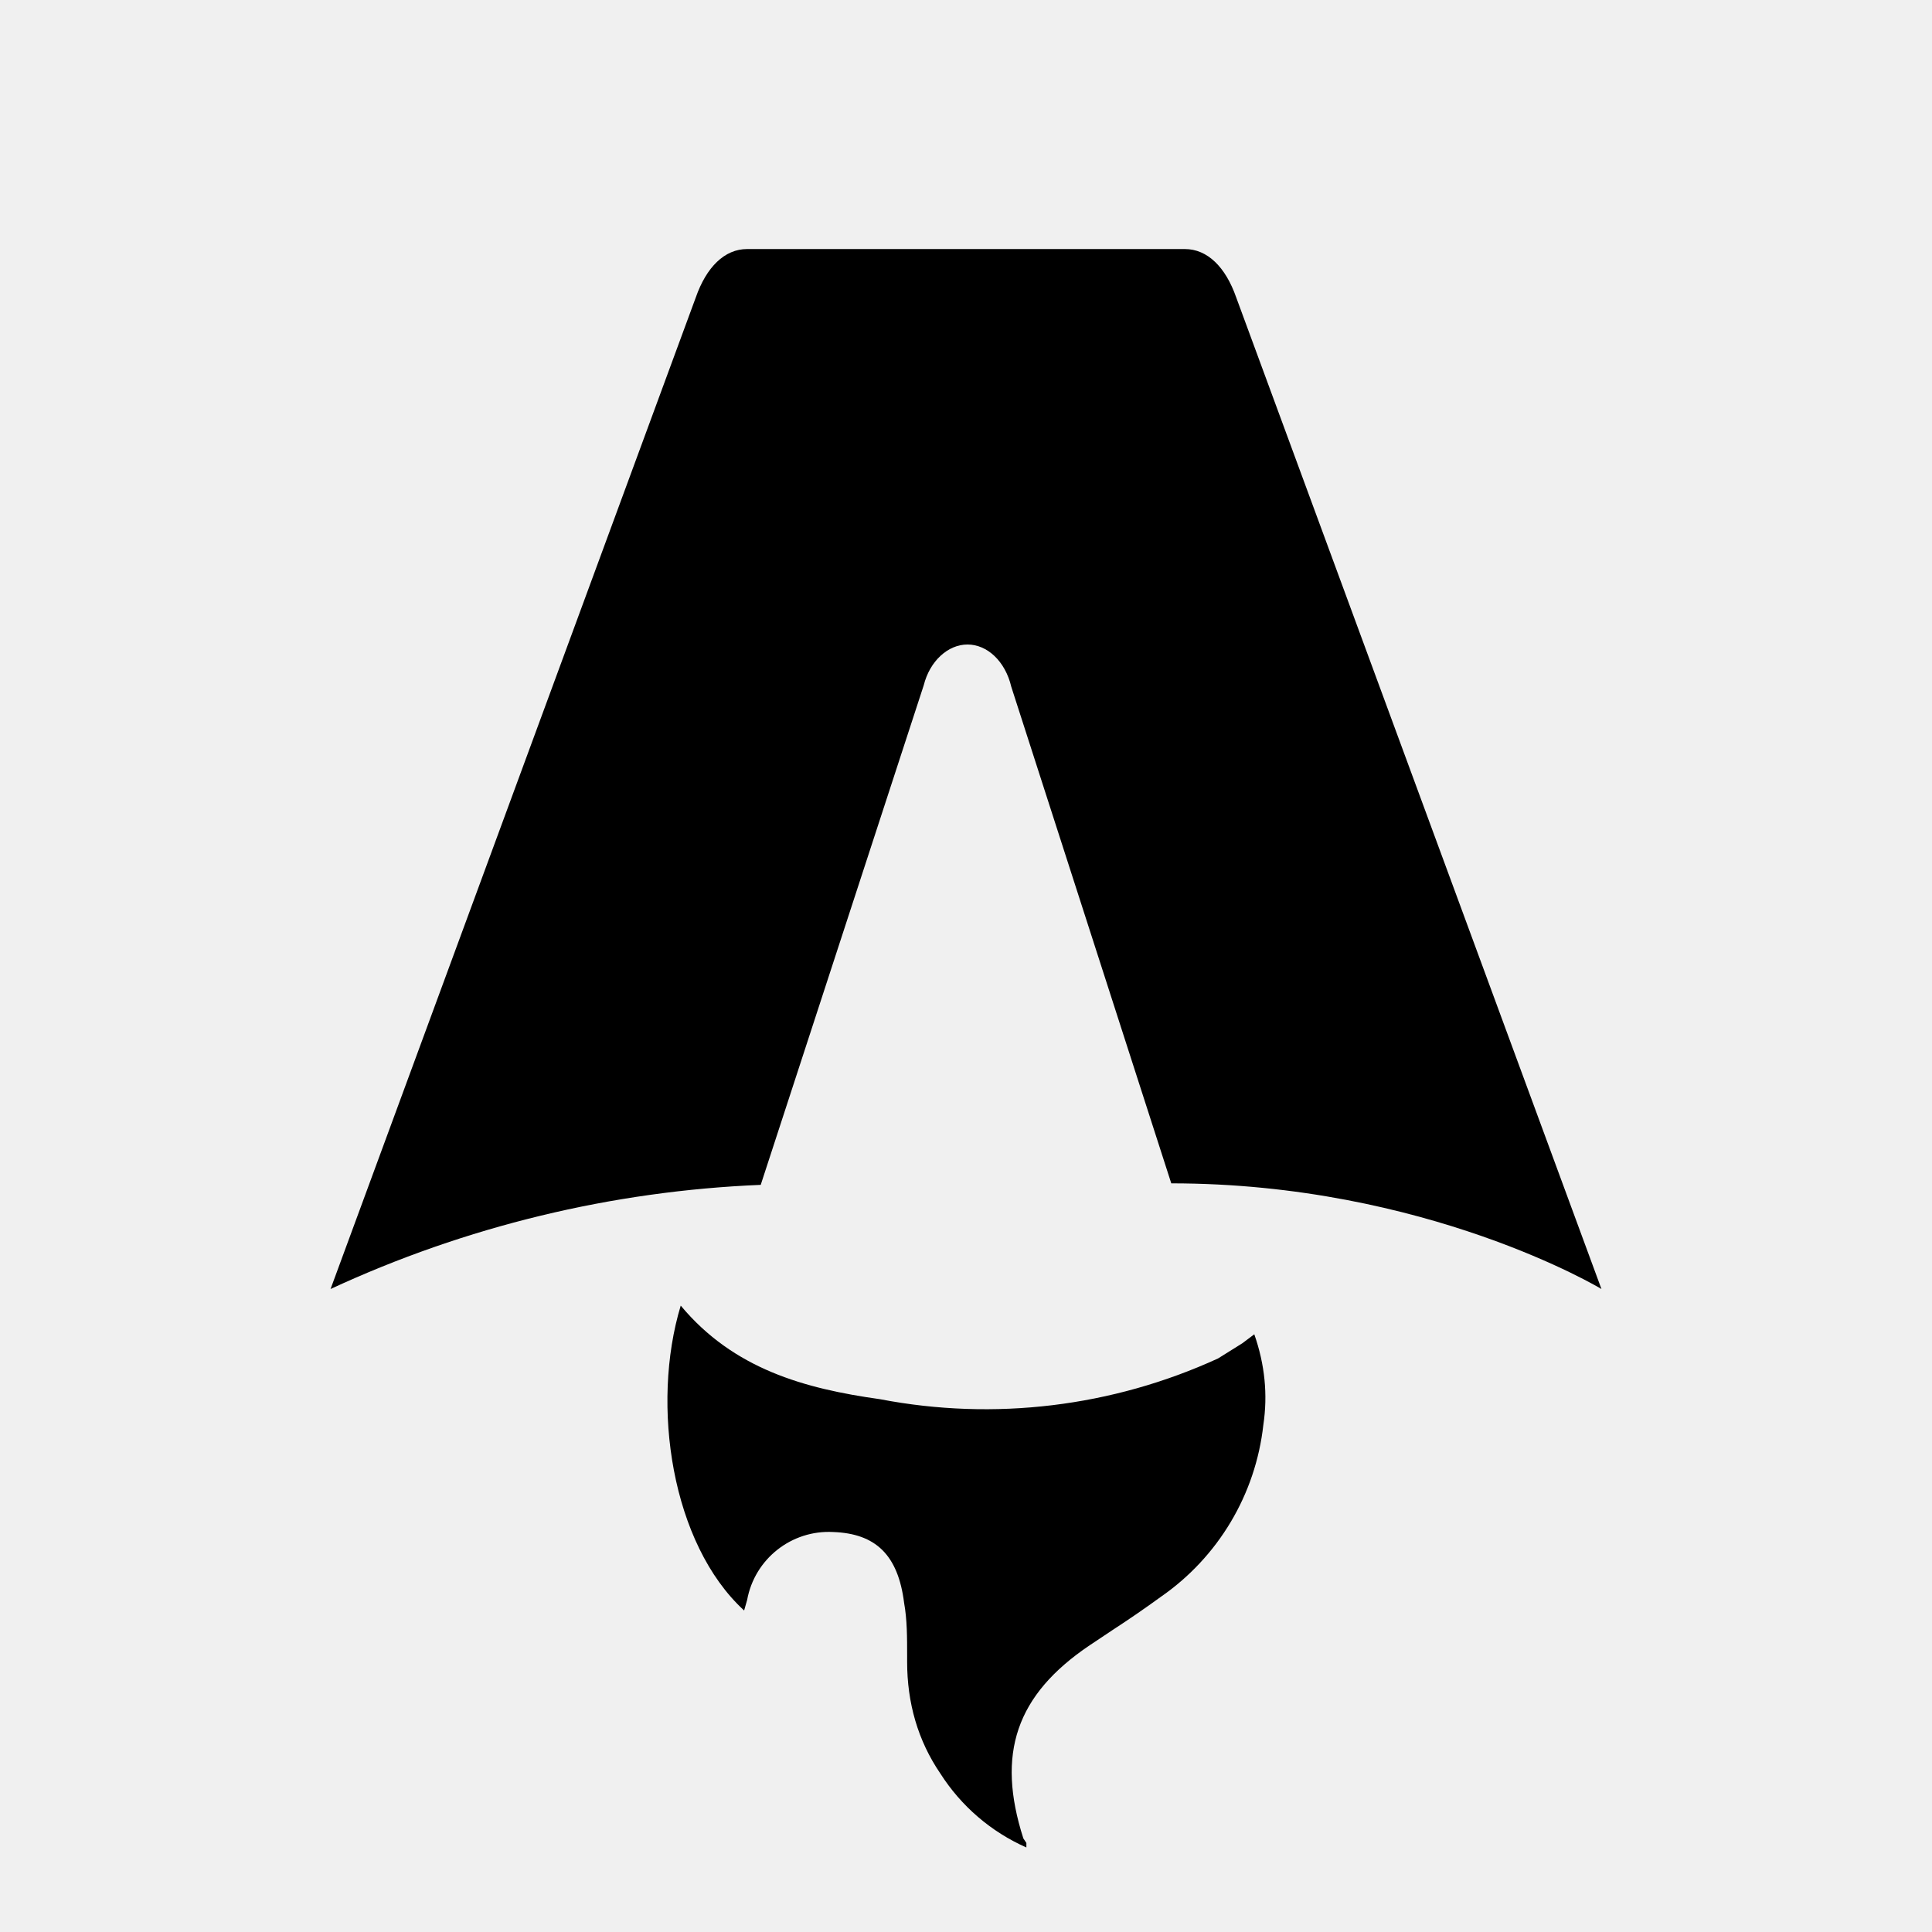
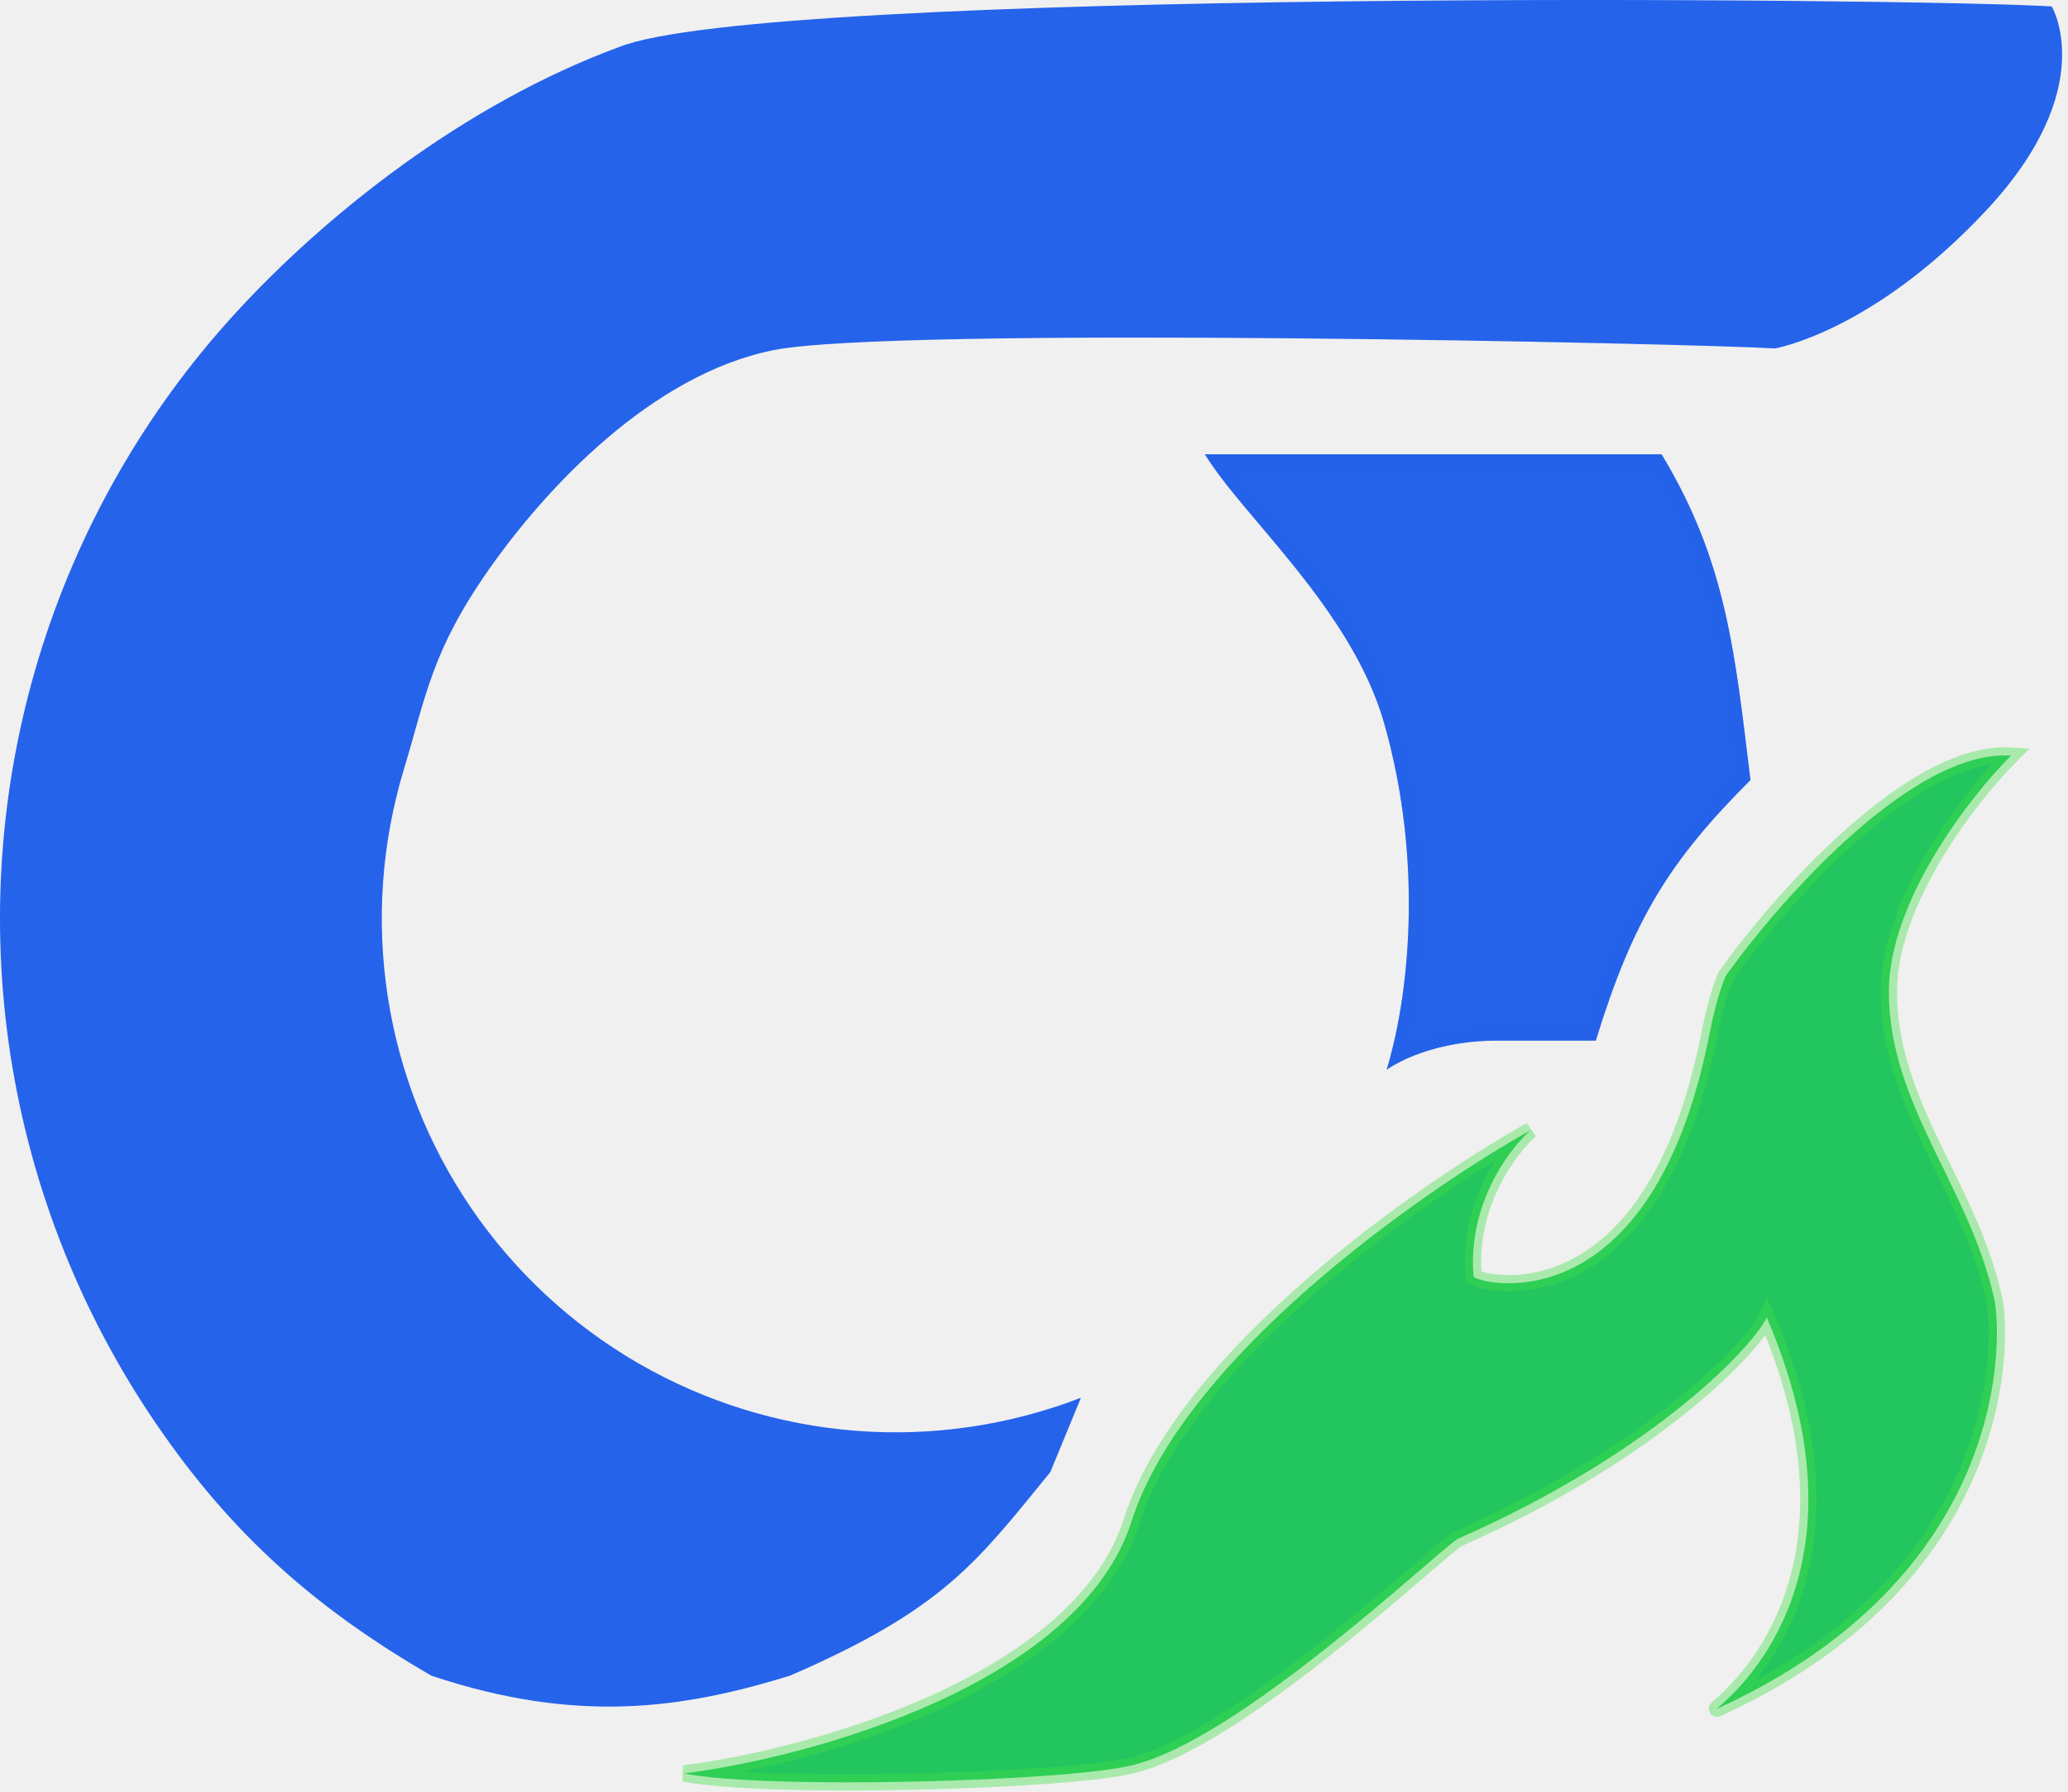
- <svg xmlns="http://www.w3.org/2000/svg" fill="none" viewBox="0 0 128 128">
-   <path d="M50.4 78.5a75.1 75.1 0 0 0-28.5 6.9l24.2-65.7c.7-2 1.9-3.2 3.4-3.2h29c1.5 0 2.7 1.2 3.4 3.2l24.2 65.7s-11.6-7-28.5-7L67 45.5c-.4-1.7-1.6-2.8-2.9-2.8-1.3 0-2.5 1.1-2.9 2.7L50.4 78.5Zm-1.1 28.2Zm-4.2-20.2c-2 6.6-.6 15.8 4.2 20.2a17.5 17.5 0 0 1 .2-.7 5.5 5.5 0 0 1 5.7-4.5c2.8.1 4.3 1.5 4.7 4.7.2 1.1.2 2.3.2 3.5v.4c0 2.7.7 5.2 2.2 7.4a13 13 0 0 0 5.7 4.9v-.3l-.2-.3c-1.8-5.6-.5-9.5 4.4-12.8l1.5-1a73 73 0 0 0 3.2-2.2 16 16 0 0 0 6.8-11.4c.3-2 .1-4-.6-6l-.8.6-1.6 1a37 37 0 0 1-22.4 2.7c-5-.7-9.7-2-13.2-6.2Z" />
-   <style>
-         path { fill: #000; }
-         @media (prefers-color-scheme: dark) {
-             path { fill: #FFF; }
-         }
-     </style>
+ <svg xmlns="http://www.w3.org/2000/svg" width="127" height="110" viewBox="0 0 127 110" fill="none">
+   <path d="M69.5 93.395C66.3 103.395 49.833 107.895 42 108.895C47 109.895 65.5 109.395 69.5 108.395C76 106.895 88 95.5 89.5 94.5C102 89 107.833 82.395 108.5 80.895C116 98.395 104.5 105.395 105.5 104.895C123 96.895 123 82.895 122.5 79.895C121 72.895 116 67.895 116 60.895C116 55.295 121 48.895 123.5 46.395C117.5 45.995 109.333 55.228 106 59.895C105.833 60.228 105.4 61.395 105 63.395C101.5 81.395 91 78.895 90.5 78.395C90.1 73.995 92.667 70.562 94 69.395C87.167 73.228 72.7 83.395 69.5 93.395Z" fill="#22C55E" stroke="#41E046" stroke-opacity="0.4" />
+   <path d="M64.5 90.395C60 95.895 58 98.785 48.5 102.895C42 104.895 35.5 105.895 26.5 102.895C19.381 98.777 14.239 94.226 9.598 87.437C4.956 80.648 1.896 72.904 0.642 64.776C-0.611 56.648 -0.025 48.343 2.356 40.471C4.737 32.599 8.853 25.361 14.401 19.291C19.949 13.22 28.5 6.395 38 2.895C47 -0.738 117.792 -0.124 126 0.395C126 0.395 129 5.395 122 12.895C115 20.395 109 21.395 109 21.395C104.291 21.097 55 20 47.5 21.5C40 23 33.5 30 30 35C26.5 40 26.164 42.743 24.798 47.259C23.432 51.776 23.096 56.54 23.815 61.203C24.534 65.866 26.29 70.309 28.953 74.204C31.616 78.098 35.118 81.346 39.202 83.709C43.287 86.071 47.849 87.487 52.553 87.853C57.256 88.219 61.983 87.525 66.383 85.823L64.5 90.395Z" fill="#2563EB" />
+   <path d="M102.041 27.897C106.064 34.537 106.549 40.189 107.5 47.895C102.5 52.895 100.288 56.476 98 63.895C95.657 63.895 96.5 63.895 92 63.895C87.5 63.895 85.152 65.694 85.152 65.694C86.465 61.437 87.491 53.114 85 44.395C83 37.395 76.308 31.706 74 27.897L102.041 27.897Z" fill="#2563EB" />
+   <path d="M101.756 28.397C105.541 34.759 106.051 40.21 106.974 47.716C104.546 50.159 102.762 52.293 101.304 54.731C99.859 57.146 98.748 59.84 97.635 63.395H92C89.682 63.395 87.908 63.858 86.706 64.328C86.426 64.438 86.177 64.548 85.96 64.653C87.115 60.074 87.788 52.335 85.481 44.258C84.452 40.66 82.228 37.423 80.007 34.638C78.897 33.246 77.77 31.945 76.795 30.776C76.073 29.912 75.436 29.119 74.928 28.397H101.756Z" stroke="#2563EB" stroke-opacity="0.36" />
</svg>
